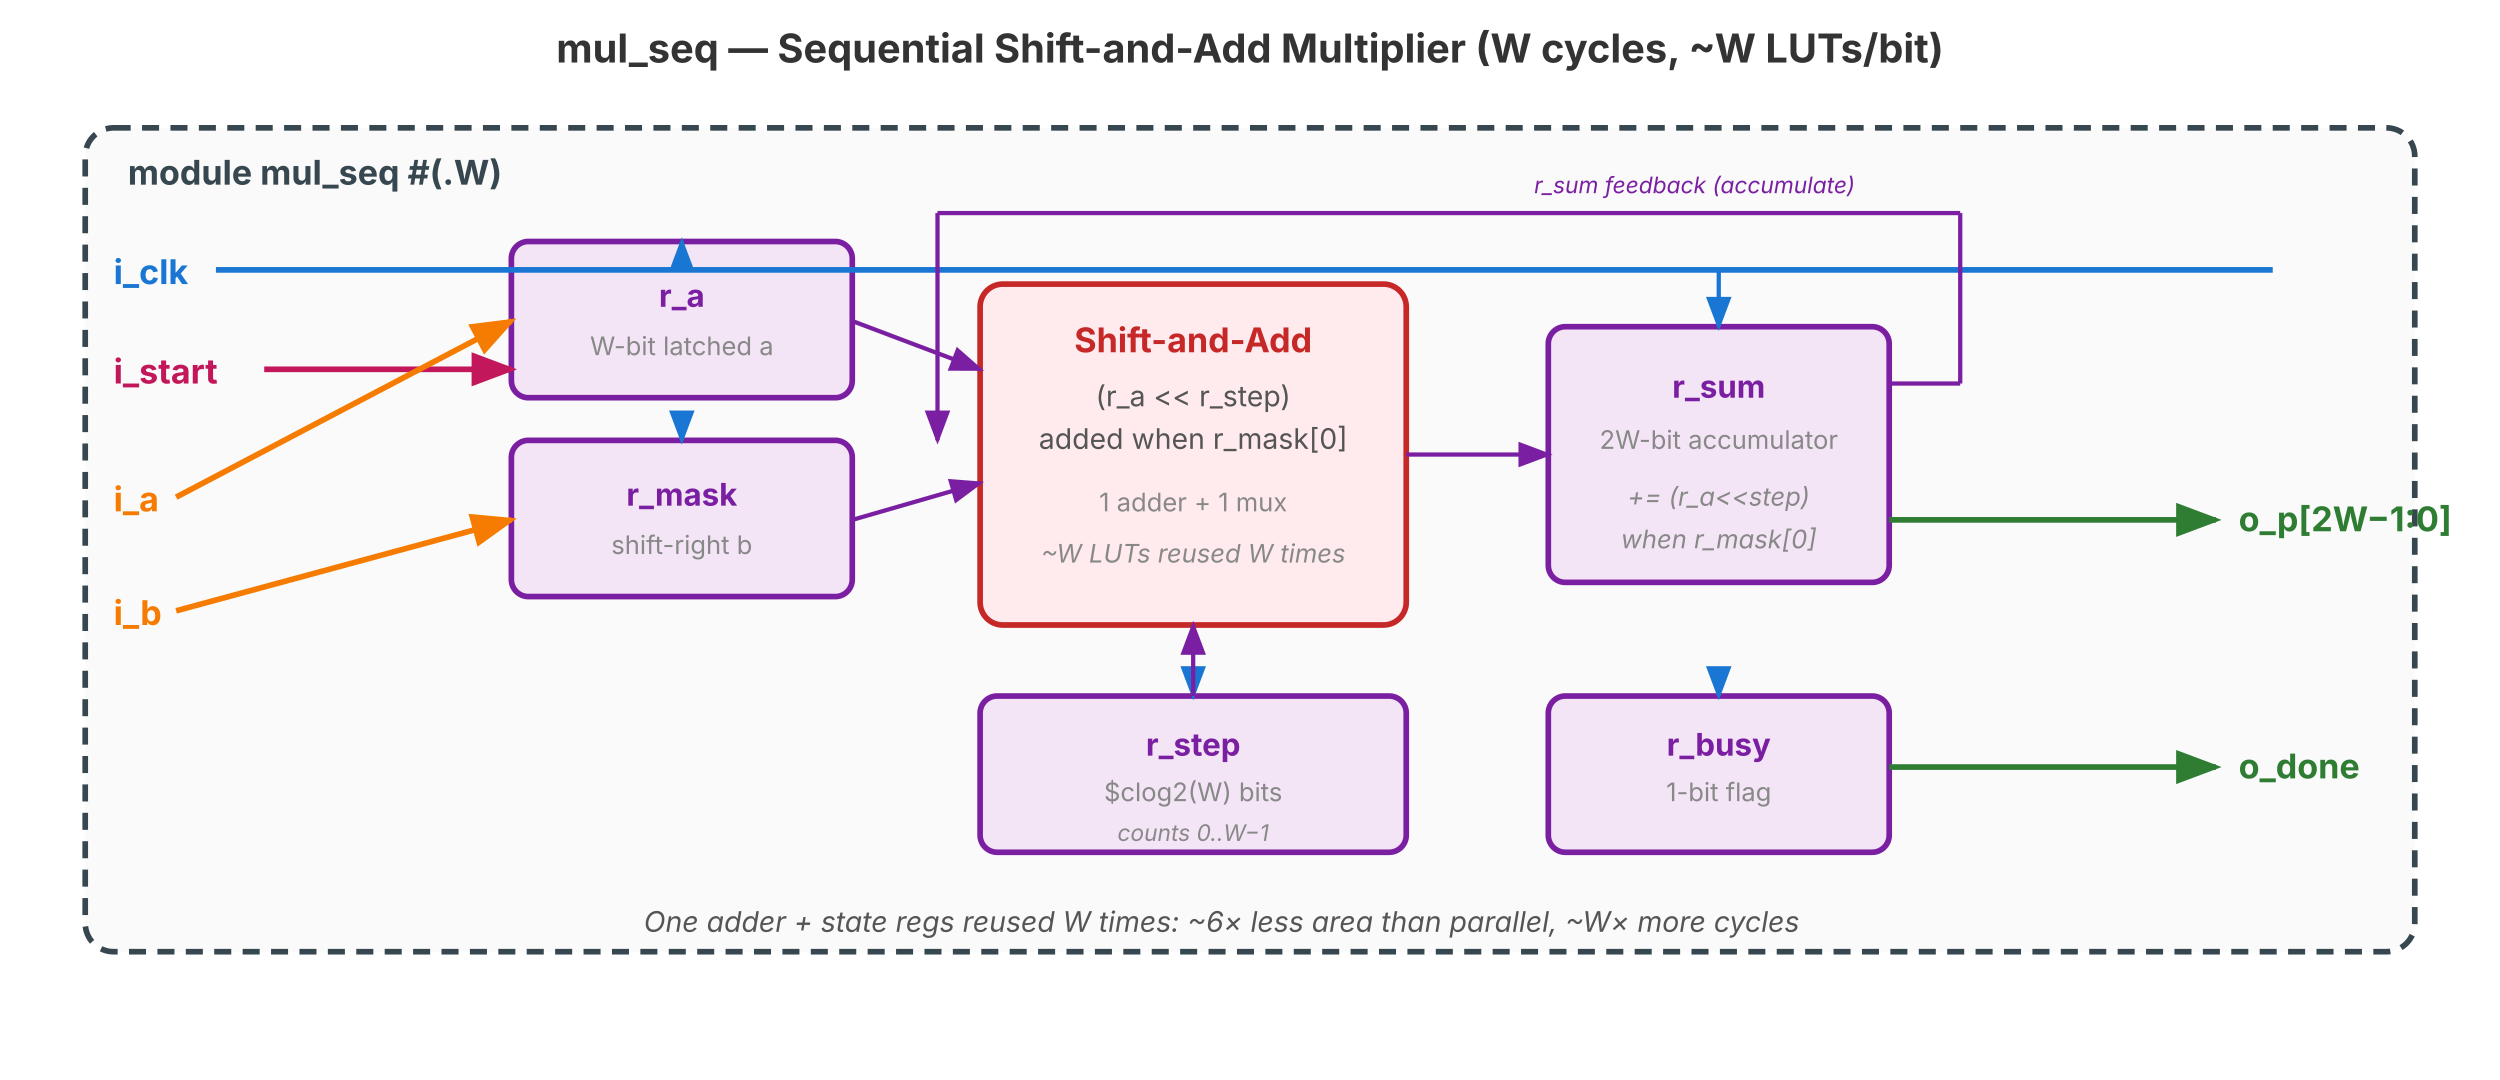
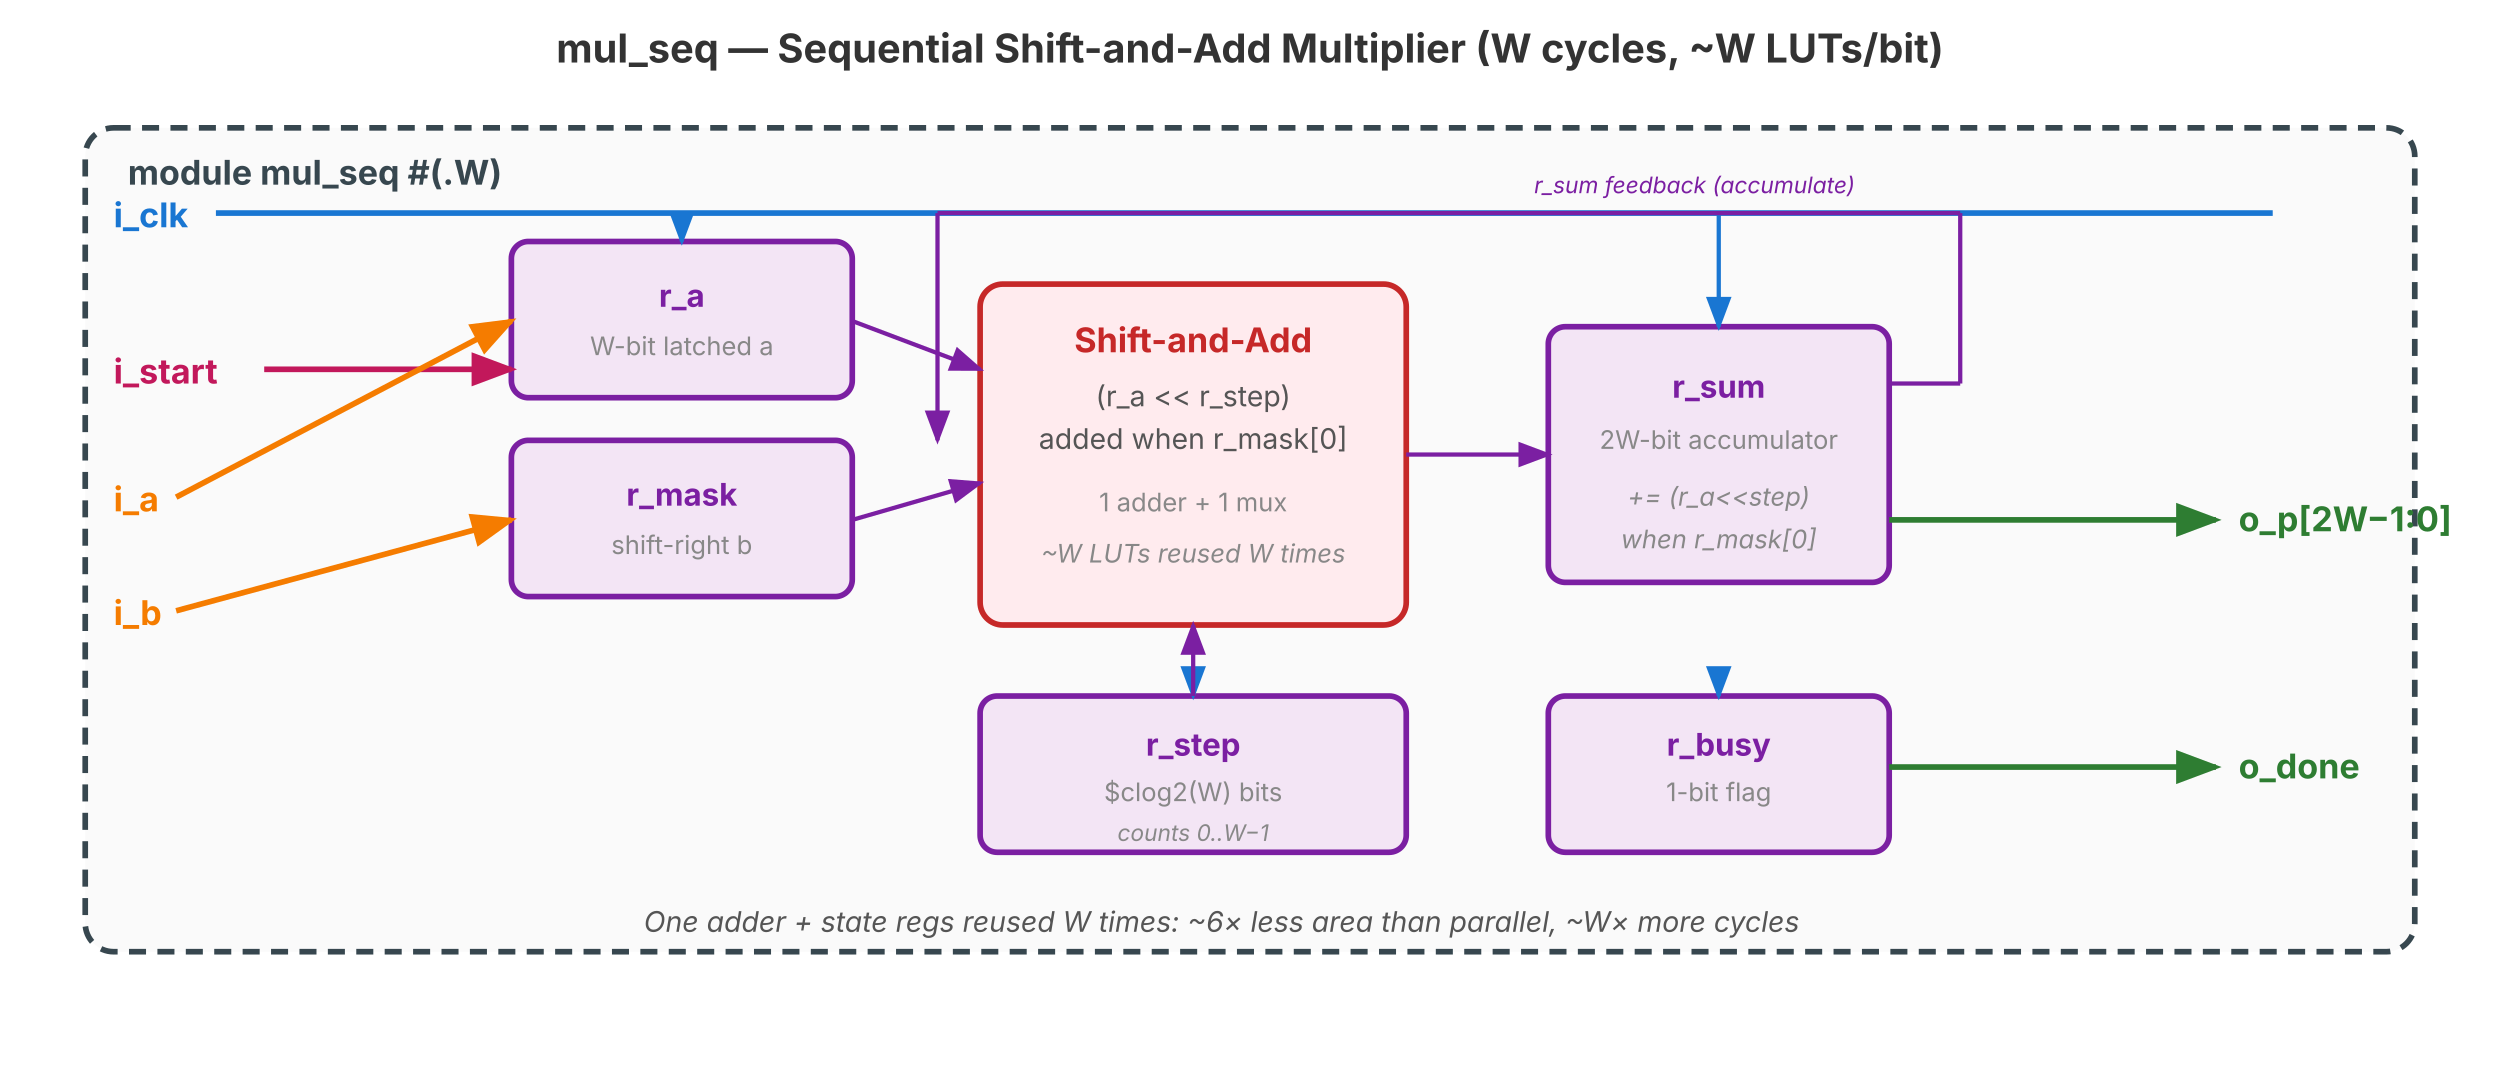
<svg xmlns="http://www.w3.org/2000/svg" viewBox="0 0 880 380" font-family="Inter, sans-serif">
  <defs>
    <marker id="aBlu" markerWidth="8" markerHeight="6" refX="7" refY="3" orient="auto">
      <path d="M0,0 L8,3 L0,6 Z" fill="#1976D2" />
    </marker>
    <marker id="aOrg" markerWidth="8" markerHeight="6" refX="7" refY="3" orient="auto">
      <path d="M0,0 L8,3 L0,6 Z" fill="#F57C00" />
    </marker>
    <marker id="aGrn" markerWidth="8" markerHeight="6" refX="7" refY="3" orient="auto">
      <path d="M0,0 L8,3 L0,6 Z" fill="#2E7D32" />
    </marker>
    <marker id="aPur" markerWidth="8" markerHeight="6" refX="7" refY="3" orient="auto">
      <path d="M0,0 L8,3 L0,6 Z" fill="#7B1FA2" />
    </marker>
    <marker id="aTeal" markerWidth="8" markerHeight="6" refX="7" refY="3" orient="auto">
      <path d="M0,0 L8,3 L0,6 Z" fill="#00838F" />
    </marker>
    <marker id="aMag" markerWidth="8" markerHeight="6" refX="7" refY="3" orient="auto">
      <path d="M0,0 L8,3 L0,6 Z" fill="#C2185B" />
    </marker>
  </defs>
  <text x="440" y="22" text-anchor="middle" font-size="14" font-weight="700" fill="#333">mul_seq — Sequential Shift-and-Add Multiplier (W cycles, ~W LUTs/bit)</text>
  <rect x="30" y="45" width="820" height="290" rx="10" fill="#FAFAFA" stroke="#37474F" stroke-width="2" stroke-dasharray="6,4" />
  <text x="45" y="65" font-size="12" font-weight="700" fill="#37474F">module mul_seq #(.W)</text>
  <rect x="180" y="85" width="120" height="55" rx="6" fill="#F3E5F5" stroke="#7B1FA2" stroke-width="2" />
  <text x="240" y="108" text-anchor="middle" font-size="11" font-weight="700" fill="#7B1FA2">r_a</text>
  <text x="240" y="125" text-anchor="middle" font-size="9" fill="#888">W-bit latched a</text>
  <rect x="180" y="155" width="120" height="55" rx="6" fill="#F3E5F5" stroke="#7B1FA2" stroke-width="2" />
  <text x="240" y="178" text-anchor="middle" font-size="11" font-weight="700" fill="#7B1FA2">r_mask</text>
  <text x="240" y="195" text-anchor="middle" font-size="9" fill="#888">shift-right b</text>
  <rect x="345" y="100" width="150" height="120" rx="8" fill="#FFEBEE" stroke="#C62828" stroke-width="2" />
  <text x="420" y="124" text-anchor="middle" font-size="12" font-weight="700" fill="#C62828">Shift-and-Add</text>
  <text x="420" y="143" text-anchor="middle" font-size="10" fill="#555">(r_a &lt;&lt; r_step)</text>
  <text x="420" y="158" text-anchor="middle" font-size="10" fill="#555">added when r_mask[0]</text>
  <text x="420" y="180" text-anchor="middle" font-size="9" fill="#888">1 adder + 1 mux</text>
  <text x="420" y="198" text-anchor="middle" font-size="9" fill="#888" font-style="italic">~W LUTs reused W times</text>
  <rect x="545" y="115" width="120" height="90" rx="6" fill="#F3E5F5" stroke="#7B1FA2" stroke-width="2" />
  <text x="605" y="140" text-anchor="middle" font-size="11" font-weight="700" fill="#7B1FA2">r_sum</text>
  <text x="605" y="158" text-anchor="middle" font-size="9" fill="#888">2W-bit accumulator</text>
  <text x="605" y="178" text-anchor="middle" font-size="9" fill="#888" font-style="italic">+= (r_a&lt;&lt;step)</text>
  <text x="605" y="193" text-anchor="middle" font-size="9" fill="#888" font-style="italic">when r_mask[0]</text>
  <rect x="345" y="245" width="150" height="55" rx="6" fill="#F3E5F5" stroke="#7B1FA2" stroke-width="2" />
  <text x="420" y="266" text-anchor="middle" font-size="11" font-weight="700" fill="#7B1FA2">r_step</text>
  <text x="420" y="282" text-anchor="middle" font-size="9" fill="#888">$clog2(W) bits</text>
  <text x="420" y="296" text-anchor="middle" font-size="8" fill="#888" font-style="italic">counts 0..W−1</text>
  <rect x="545" y="245" width="120" height="55" rx="6" fill="#F3E5F5" stroke="#7B1FA2" stroke-width="2" />
  <text x="605" y="266" text-anchor="middle" font-size="11" font-weight="700" fill="#7B1FA2">r_busy</text>
  <text x="605" y="282" text-anchor="middle" font-size="9" fill="#888">1-bit flag</text>
-   <text x="40" y="100" font-size="12" fill="#1976D2" font-weight="700">i_clk</text>
-   <line x1="76" y1="95" x2="800" y2="95" stroke="#1976D2" stroke-width="2" />
-   <line x1="240" y1="95" x2="240" y2="85" stroke="#1976D2" stroke-width="1.5" marker-end="url(#aBlu)" />
-   <line x1="240" y1="155" x2="240" y2="155" stroke="#1976D2" stroke-width="0" />
-   <line x1="240" y1="148" x2="240" y2="155" stroke="#1976D2" stroke-width="1.5" marker-end="url(#aBlu)" />
-   <line x1="605" y1="95" x2="605" y2="115" stroke="#1976D2" stroke-width="1.5" marker-end="url(#aBlu)" />
+   <text x="40" y="80" font-size="12" fill="#1976D2" font-weight="700">i_clk</text>
+   <line x1="76" y1="75" x2="800" y2="75" stroke="#1976D2" stroke-width="2" />
+   <line x1="240" y1="75" x2="240" y2="85" stroke="#1976D2" stroke-width="1.5" marker-end="url(#aBlu)" />
+   <line x1="605" y1="75" x2="605" y2="115" stroke="#1976D2" stroke-width="1.5" marker-end="url(#aBlu)" />
  <line x1="420" y1="240" x2="420" y2="245" stroke="#1976D2" stroke-width="1.5" marker-end="url(#aBlu)" />
  <line x1="605" y1="240" x2="605" y2="245" stroke="#1976D2" stroke-width="1.5" marker-end="url(#aBlu)" />
  <text x="40" y="135" font-size="12" fill="#C2185B" font-weight="700">i_start</text>
  <line x1="93" y1="130" x2="180" y2="130" stroke="#C2185B" stroke-width="2" marker-end="url(#aMag)" />
  <text x="40" y="180" font-size="12" fill="#F57C00" font-weight="700">i_a</text>
  <line x1="62" y1="175" x2="180" y2="113" stroke="#F57C00" stroke-width="2" marker-end="url(#aOrg)" />
  <text x="40" y="220" font-size="12" fill="#F57C00" font-weight="700">i_b</text>
  <line x1="62" y1="215" x2="180" y2="183" stroke="#F57C00" stroke-width="2" marker-end="url(#aOrg)" />
  <line x1="300" y1="113" x2="345" y2="130" stroke="#7B1FA2" stroke-width="1.5" marker-end="url(#aPur)" />
  <line x1="300" y1="183" x2="345" y2="170" stroke="#7B1FA2" stroke-width="1.5" marker-end="url(#aPur)" />
  <line x1="420" y1="245" x2="420" y2="220" stroke="#7B1FA2" stroke-width="1.5" marker-end="url(#aPur)" />
  <line x1="495" y1="160" x2="545" y2="160" stroke="#7B1FA2" stroke-width="1.5" marker-end="url(#aPur)" />
  <line x1="665" y1="135" x2="690" y2="135" stroke="#7B1FA2" stroke-width="1.5" />
  <line x1="690" y1="135" x2="690" y2="75" stroke="#7B1FA2" stroke-width="1.5" />
  <line x1="690" y1="75" x2="330" y2="75" stroke="#7B1FA2" stroke-width="1.5" />
  <line x1="330" y1="75" x2="330" y2="155" stroke="#7B1FA2" stroke-width="1.5" marker-end="url(#aPur)" />
  <text x="540" y="68" font-size="8" fill="#7B1FA2" font-style="italic">r_sum feedback (accumulate)</text>
  <line x1="665" y1="183" x2="780" y2="183" stroke="#2E7D32" stroke-width="2" marker-end="url(#aGrn)" />
  <text x="788" y="187" font-size="12" fill="#2E7D32" font-weight="700">o_p[2W−1:0]</text>
  <line x1="665" y1="270" x2="780" y2="270" stroke="#2E7D32" stroke-width="2" marker-end="url(#aGrn)" />
  <text x="788" y="274" font-size="12" fill="#2E7D32" font-weight="700">o_done</text>
  <text x="430" y="328" text-anchor="middle" font-size="10" fill="#555" font-style="italic">One adder + state regs reused W times: ~6× less area than parallel, ~W× more cycles</text>
</svg>
